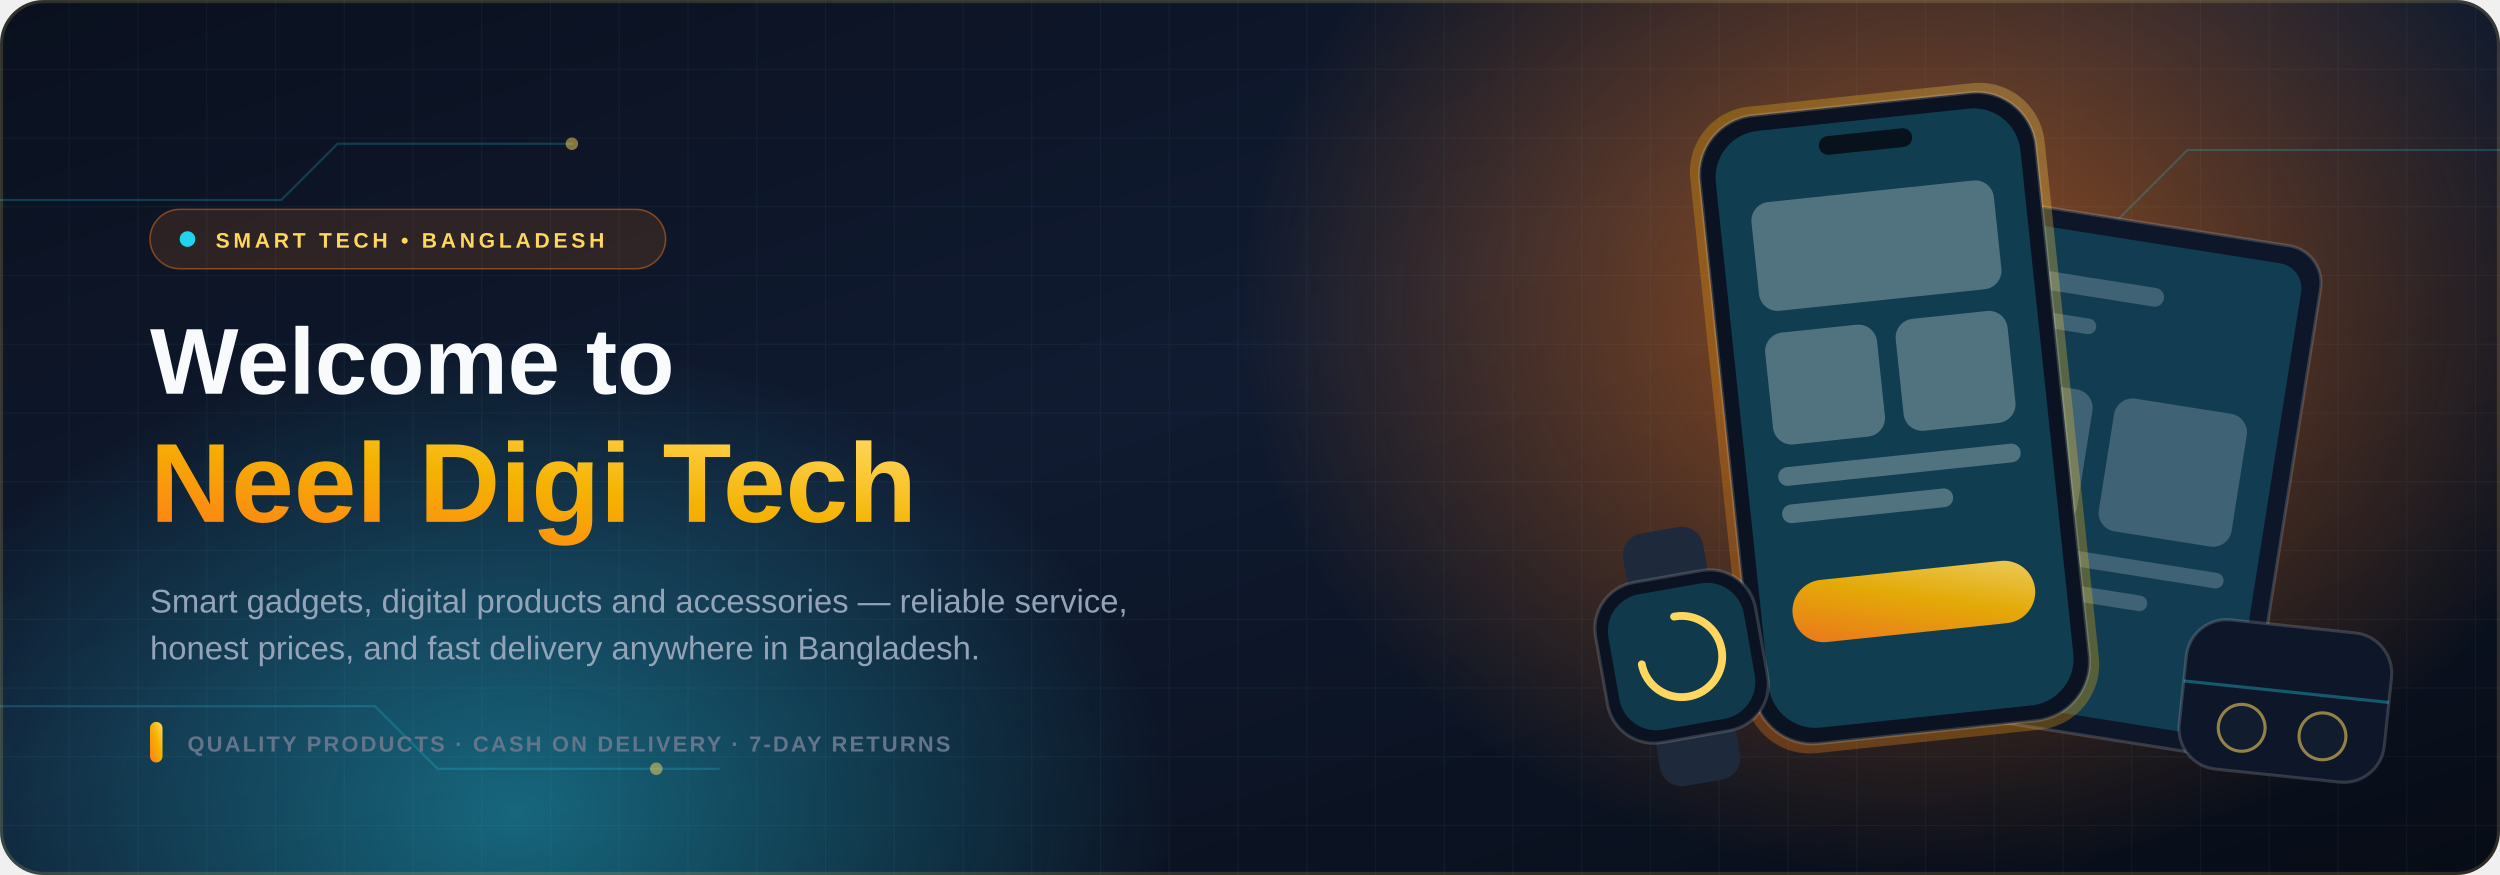
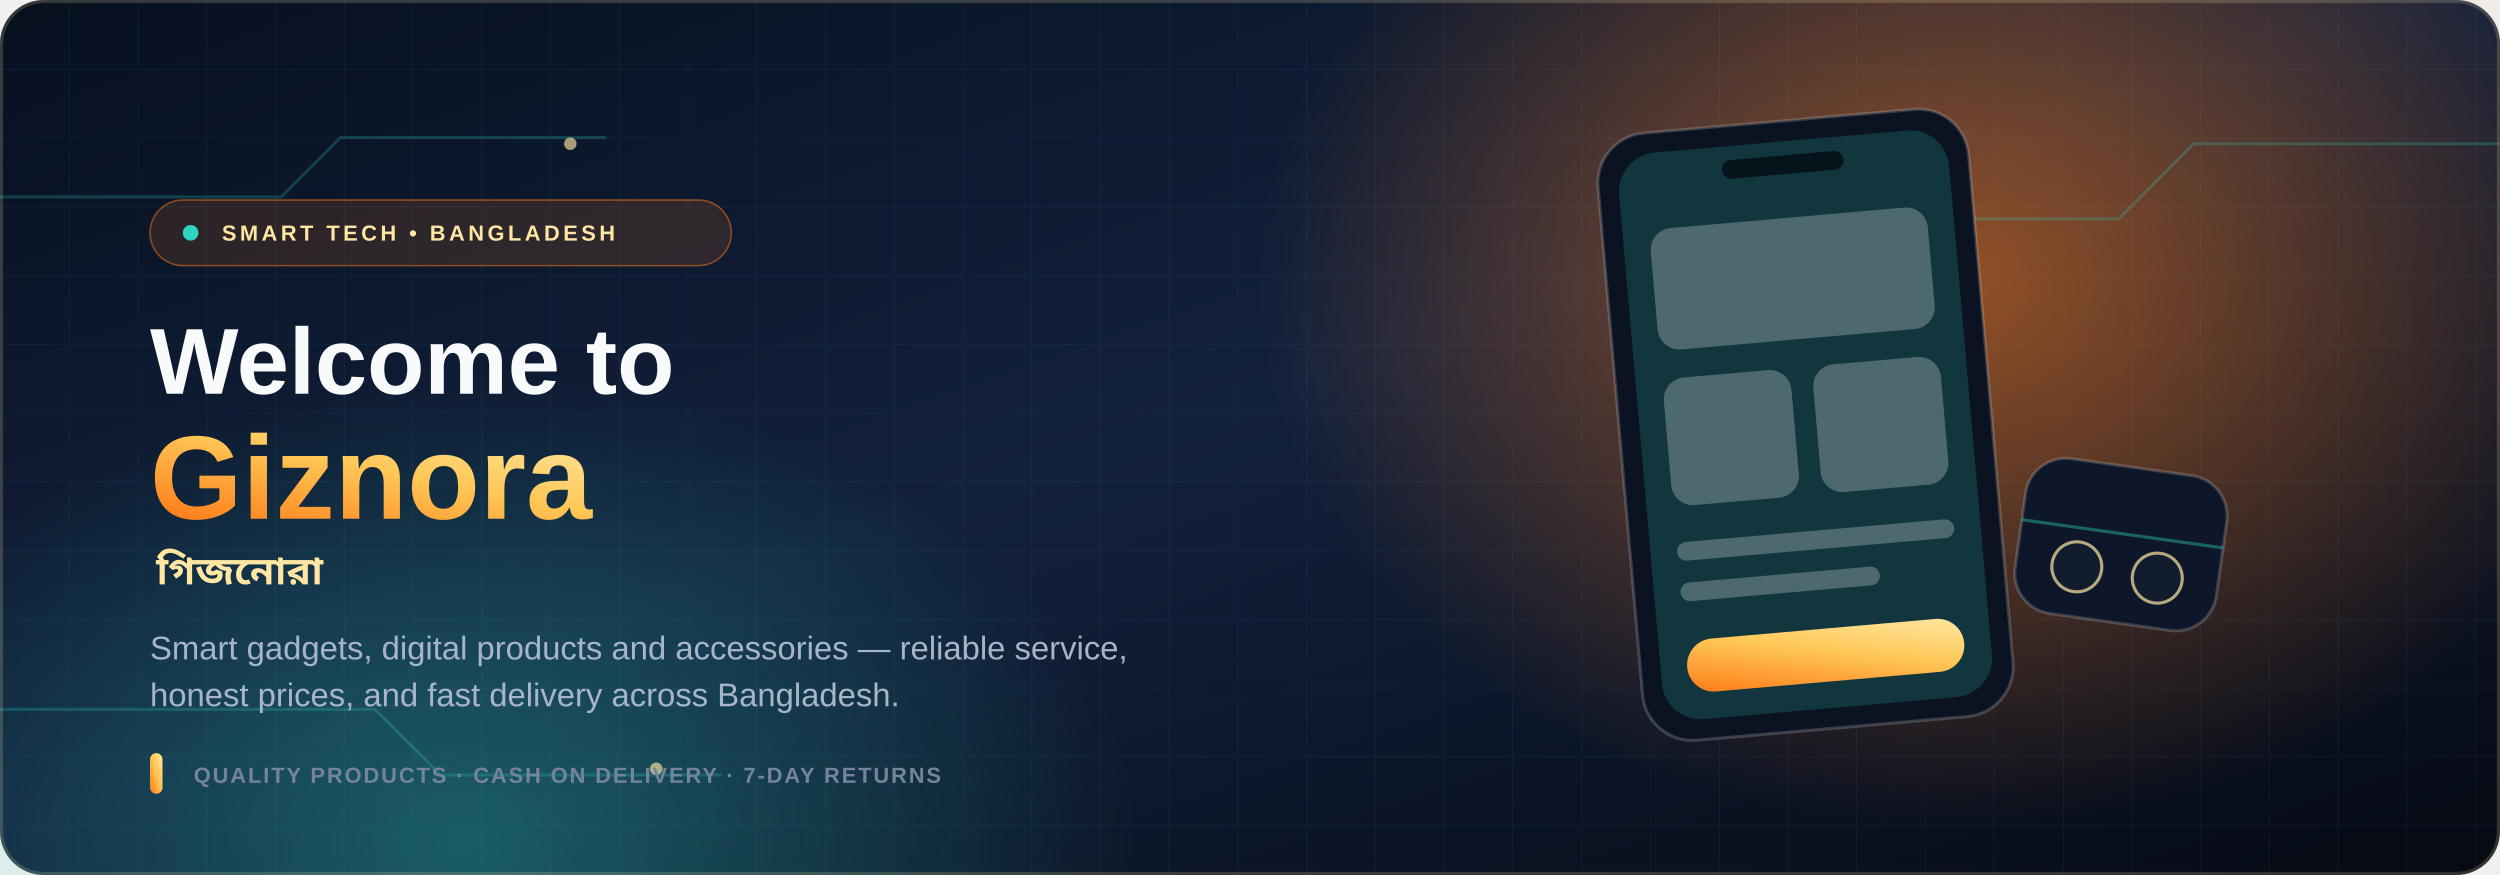
- <svg xmlns="http://www.w3.org/2000/svg" viewBox="0 0 1600 560" width="1600" height="560" role="img" aria-label="Welcome to Neel Digi Tech — smart gadgets delivered across Bangladesh">
+ <svg xmlns="http://www.w3.org/2000/svg" viewBox="0 0 1600 560" width="1600" height="560" role="img" aria-label="Welcome to Giznora — গিজনোরা smart gadgets and digital products">
  <defs>
    <linearGradient id="bg" x1="0" y1="0" x2="1" y2="1">
-       <stop offset="0" stop-color="#0A101E" />
-       <stop offset="0.45" stop-color="#101B31" />
-       <stop offset="1" stop-color="#070C16" />
+       <stop stop-color="#07101F" />
+       <stop offset=".48" stop-color="#12213D" />
+       <stop offset="1" stop-color="#060A13" />
    </linearGradient>
    <linearGradient id="gold" x1="0" y1="1" x2="1" y2="0">
-       <stop offset="0" stop-color="#FF7A18" />
-       <stop offset="0.55" stop-color="#F5B301" />
-       <stop offset="1" stop-color="#FFD75E" />
+       <stop stop-color="#FF7A18" />
+       <stop offset=".55" stop-color="#FFC857" />
+       <stop offset="1" stop-color="#FFE7A3" />
    </linearGradient>
    <radialGradient id="orange">
-       <stop offset="0" stop-color="#FF7A18" stop-opacity="0.55" />
+       <stop stop-color="#FF7A18" stop-opacity=".55" />
      <stop offset="1" stop-color="#FF7A18" stop-opacity="0" />
    </radialGradient>
-     <radialGradient id="cyan">
-       <stop offset="0" stop-color="#22D3EE" stop-opacity="0.42" />
-       <stop offset="1" stop-color="#22D3EE" stop-opacity="0" />
+     <radialGradient id="teal">
+       <stop stop-color="#2DD4BF" stop-opacity=".35" />
+       <stop offset="1" stop-color="#2DD4BF" stop-opacity="0" />
    </radialGradient>
    <pattern id="grid" width="44" height="44" patternUnits="userSpaceOnUse">
-       <path d="M44 0H0v44" fill="none" stroke="#7DD3FC" stroke-opacity="0.07" />
+       <path d="M44 0H0v44" fill="none" stroke="#7DD3FC" stroke-opacity=".07" />
    </pattern>
-     <clipPath id="clip">
-       <rect width="1600" height="560" rx="28" />
-     </clipPath>
  </defs>
-   <g clip-path="url(#clip)">
-     <rect width="1600" height="560" fill="url(#bg)" />
-     <rect width="1600" height="560" fill="url(#grid)" />
-     <ellipse cx="1230" cy="200" rx="440" ry="360" fill="url(#orange)" />
-     <ellipse cx="330" cy="520" rx="420" ry="300" fill="url(#cyan)" />
-     <g fill="none" stroke="#22D3EE" stroke-opacity="0.22" stroke-width="1.4" stroke-linecap="round">
-       <path d="M0 128h180l36-36h150" />
-       <path d="M0 452h240l40 40h180" />
-       <path d="M1600 96h-200l-44 44h-120" />
+   <rect width="1600" height="560" rx="28" fill="url(#bg)" />
+   <rect width="1600" height="560" rx="28" fill="url(#grid)" />
+   <ellipse cx="1250" cy="180" rx="450" ry="350" fill="url(#orange)" />
+   <ellipse cx="300" cy="540" rx="430" ry="300" fill="url(#teal)" />
+   <g fill="none" stroke="#2DD4BF" stroke-opacity=".23" stroke-width="2">
+     <path d="M0 126h180l38-38h170" />
+     <path d="M0 454h240l42 42h180" />
+     <path d="M1600 92h-196l-48 48h-120" />
+   </g>
+   <g fill="#FFE7A3" fill-opacity=".65">
+     <circle cx="365" cy="92" r="4" />
+     <circle cx="420" cy="492" r="4" />
+     <circle cx="1236" cy="140" r="4" />
+   </g>
+   <g transform="translate(1020 88) rotate(-5)">
+     <rect x="0" y="0" width="238" height="390" rx="32" fill="#0B1322" stroke="#FFFFFF" stroke-opacity=".18" stroke-width="2" />
+     <rect x="13" y="13" width="212" height="364" rx="25" fill="#2DD4BF" opacity=".18" />
+     <rect x="80" y="22" width="78" height="12" rx="6" fill="#050A12" opacity=".8" />
+     <g fill="#F8FAFC" fill-opacity=".26">
+       <rect x="30" y="62" width="178" height="78" rx="14" />
+       <rect x="30" y="158" width="82" height="82" rx="14" />
+       <rect x="126" y="158" width="82" height="82" rx="14" />
+       <rect x="30" y="263" width="178" height="12" rx="6" />
+       <rect x="30" y="289" width="128" height="12" rx="6" />
    </g>
-     <g fill="#FFD75E" fill-opacity="0.5">
-       <circle cx="366" cy="92" r="4" />
-       <circle cx="420" cy="492" r="4" />
-       <circle cx="1236" cy="140" r="4" />
-     </g>
-     <g transform="translate(1010 78)">
-       <g transform="translate(232 44) rotate(9)">
-         <rect width="250" height="330" rx="24" fill="#0E1729" stroke="#FFFFFF" stroke-opacity="0.16" stroke-width="2" />
-         <rect x="12" y="12" width="226" height="306" rx="16" fill="#22D3EE" opacity="0.2" />
-         <g fill="#E2E8F0" fill-opacity="0.22">
-           <rect x="32" y="40" width="120" height="12" rx="6" />
-           <rect x="32" y="66" width="80" height="10" rx="5" />
-           <rect x="32" y="112" width="86" height="86" rx="12" />
-           <rect x="132" y="112" width="86" height="86" rx="12" />
-           <rect x="32" y="214" width="186" height="10" rx="5" />
-           <rect x="32" y="236" width="140" height="10" rx="5" />
-         </g>
-       </g>
-       <g transform="translate(74 0) rotate(-6)">
-         <rect x="-6" y="-6" width="228" height="416" rx="42" fill="url(#gold)" opacity="0.3" />
-         <rect width="216" height="404" rx="38" fill="#0B1322" stroke="#FFFFFF" stroke-opacity="0.16" stroke-width="2" />
-         <rect x="10" y="10" width="196" height="384" rx="30" fill="#22D3EE" opacity="0.22" />
-         <rect x="78" y="18" width="60" height="12" rx="6" fill="#060B14" opacity="0.85" />
-         <g fill="#F8FAFC" fill-opacity="0.28">
-           <rect x="30" y="56" width="156" height="70" rx="12" />
-           <rect x="30" y="140" width="72" height="72" rx="12" />
-           <rect x="114" y="140" width="72" height="72" rx="12" />
-           <rect x="30" y="226" width="156" height="12" rx="6" />
-           <rect x="30" y="250" width="110" height="12" rx="6" />
-         </g>
-         <rect x="30" y="300" width="156" height="40" rx="20" fill="url(#gold)" opacity="0.92" />
-       </g>
-       <g transform="translate(6 300) rotate(-10)">
-         <rect x="26" y="-30" width="52" height="40" rx="14" fill="#1E293B" />
-         <rect x="26" y="94" width="52" height="40" rx="14" fill="#1E293B" />
-         <rect width="104" height="104" rx="30" fill="#0B1322" stroke="#FFFFFF" stroke-opacity="0.16" stroke-width="2" />
-         <rect x="8" y="8" width="88" height="88" rx="24" fill="#22D3EE" opacity="0.2" />
-         <circle cx="52" cy="52" r="26" fill="none" stroke="#FFD75E" stroke-width="5" stroke-linecap="round" stroke-dasharray="122 41" transform="rotate(-90 52 52)" />
-       </g>
-       <g transform="translate(392 316) rotate(6)">
-         <rect width="132" height="96" rx="26" fill="#0E1729" stroke="#FFFFFF" stroke-opacity="0.16" stroke-width="2" />
-         <path d="M0 42h132" stroke="#22D3EE" stroke-opacity="0.35" stroke-width="2" />
-         <circle cx="40" cy="68" r="15" fill="#111C2F" stroke="#FFD75E" stroke-opacity="0.55" stroke-width="2" />
-         <circle cx="92" cy="68" r="15" fill="#111C2F" stroke="#FFD75E" stroke-opacity="0.55" stroke-width="2" />
-       </g>
-     </g>
-     <g font-family="Arial, Helvetica, sans-serif">
-       <g transform="translate(96 134)">
-         <rect width="330" height="38" rx="19" fill="#FF7A18" fill-opacity="0.14" stroke="#FF7A18" stroke-opacity="0.45" />
-         <circle cx="24" cy="19" r="5" fill="#22D3EE" />
-         <text x="42" y="24.5" font-size="13.5" font-weight="700" letter-spacing="2.4" fill="#FFD75E">SMART TECH • BANGLADESH</text>
-       </g>
-       <text x="96" y="252" font-size="60" font-weight="800" fill="#F8FAFC">Welcome to</text>
-       <text x="96" y="334" font-size="72" font-weight="800" fill="url(#gold)">Neel Digi Tech</text>
-       <text x="96" y="392" font-size="21" font-weight="500" fill="#94A3B8">Smart gadgets, digital products and accessories — reliable service,</text>
-       <text x="96" y="422" font-size="21" font-weight="500" fill="#94A3B8">honest prices, and fast delivery anywhere in Bangladesh.</text>
-       <g transform="translate(96 462)">
-         <rect width="8" height="26" rx="4" fill="url(#gold)" />
-         <text x="24" y="19" fill="#64748B" font-size="14" font-weight="600" letter-spacing="1.4">QUALITY PRODUCTS · CASH ON DELIVERY · 7-DAY RETURNS</text>
-       </g>
-     </g>
-     <rect x="1" y="1" width="1598" height="558" rx="27" fill="none" stroke="#FFD75E" stroke-opacity="0.16" stroke-width="2" />
+     <rect x="30" y="326" width="178" height="34" rx="17" fill="url(#gold)" />
  </g>
+   <g transform="translate(1300 290) rotate(8)">
+     <rect width="130" height="100" rx="26" fill="#0E1729" stroke="#FFFFFF" stroke-opacity=".18" stroke-width="2" />
+     <path d="M0 43h130" stroke="#2DD4BF" stroke-opacity=".4" stroke-width="2" />
+     <circle cx="39" cy="68" r="16" fill="#111C2F" stroke="#FFE7A3" stroke-opacity=".7" stroke-width="2" />
+     <circle cx="91" cy="68" r="16" fill="#111C2F" stroke="#FFE7A3" stroke-opacity=".7" stroke-width="2" />
+   </g>
+   <g font-family="Arial, Noto Sans Bengali, sans-serif">
+     <rect x="96" y="128" width="372" height="42" rx="21" fill="#FF7A18" fill-opacity=".14" stroke="#FF7A18" stroke-opacity=".5" />
+     <circle cx="122" cy="149" r="5" fill="#2DD4BF" />
+     <text x="142" y="154" font-size="14" font-weight="700" letter-spacing="2.2" fill="#FFE7A3">SMART TECH • BANGLADESH</text>
+     <text x="96" y="252" font-size="60" font-weight="800" fill="#F8FAFC">Welcome to</text>
+     <text x="96" y="332" font-size="76" font-weight="800" fill="url(#gold)">Giznora</text>
+     <text x="100" y="374" font-size="25" font-weight="700" fill="#FFE7A3">গিজনোরা</text>
+     <text x="96" y="422" font-size="21" font-weight="500" fill="#A8B5C8">Smart gadgets, digital products and accessories — reliable service,</text>
+     <text x="96" y="452" font-size="21" font-weight="500" fill="#A8B5C8">honest prices, and fast delivery across Bangladesh.</text>
+     <rect x="96" y="482" width="8" height="26" rx="4" fill="url(#gold)" />
+     <text x="124" y="501" font-size="14" font-weight="700" letter-spacing="1.2" fill="#75849B">QUALITY PRODUCTS · CASH ON DELIVERY · 7-DAY RETURNS</text>
+   </g>
+   <rect x="1" y="1" width="1598" height="558" rx="27" fill="none" stroke="#FFE7A3" stroke-opacity=".18" stroke-width="2" />
</svg>
